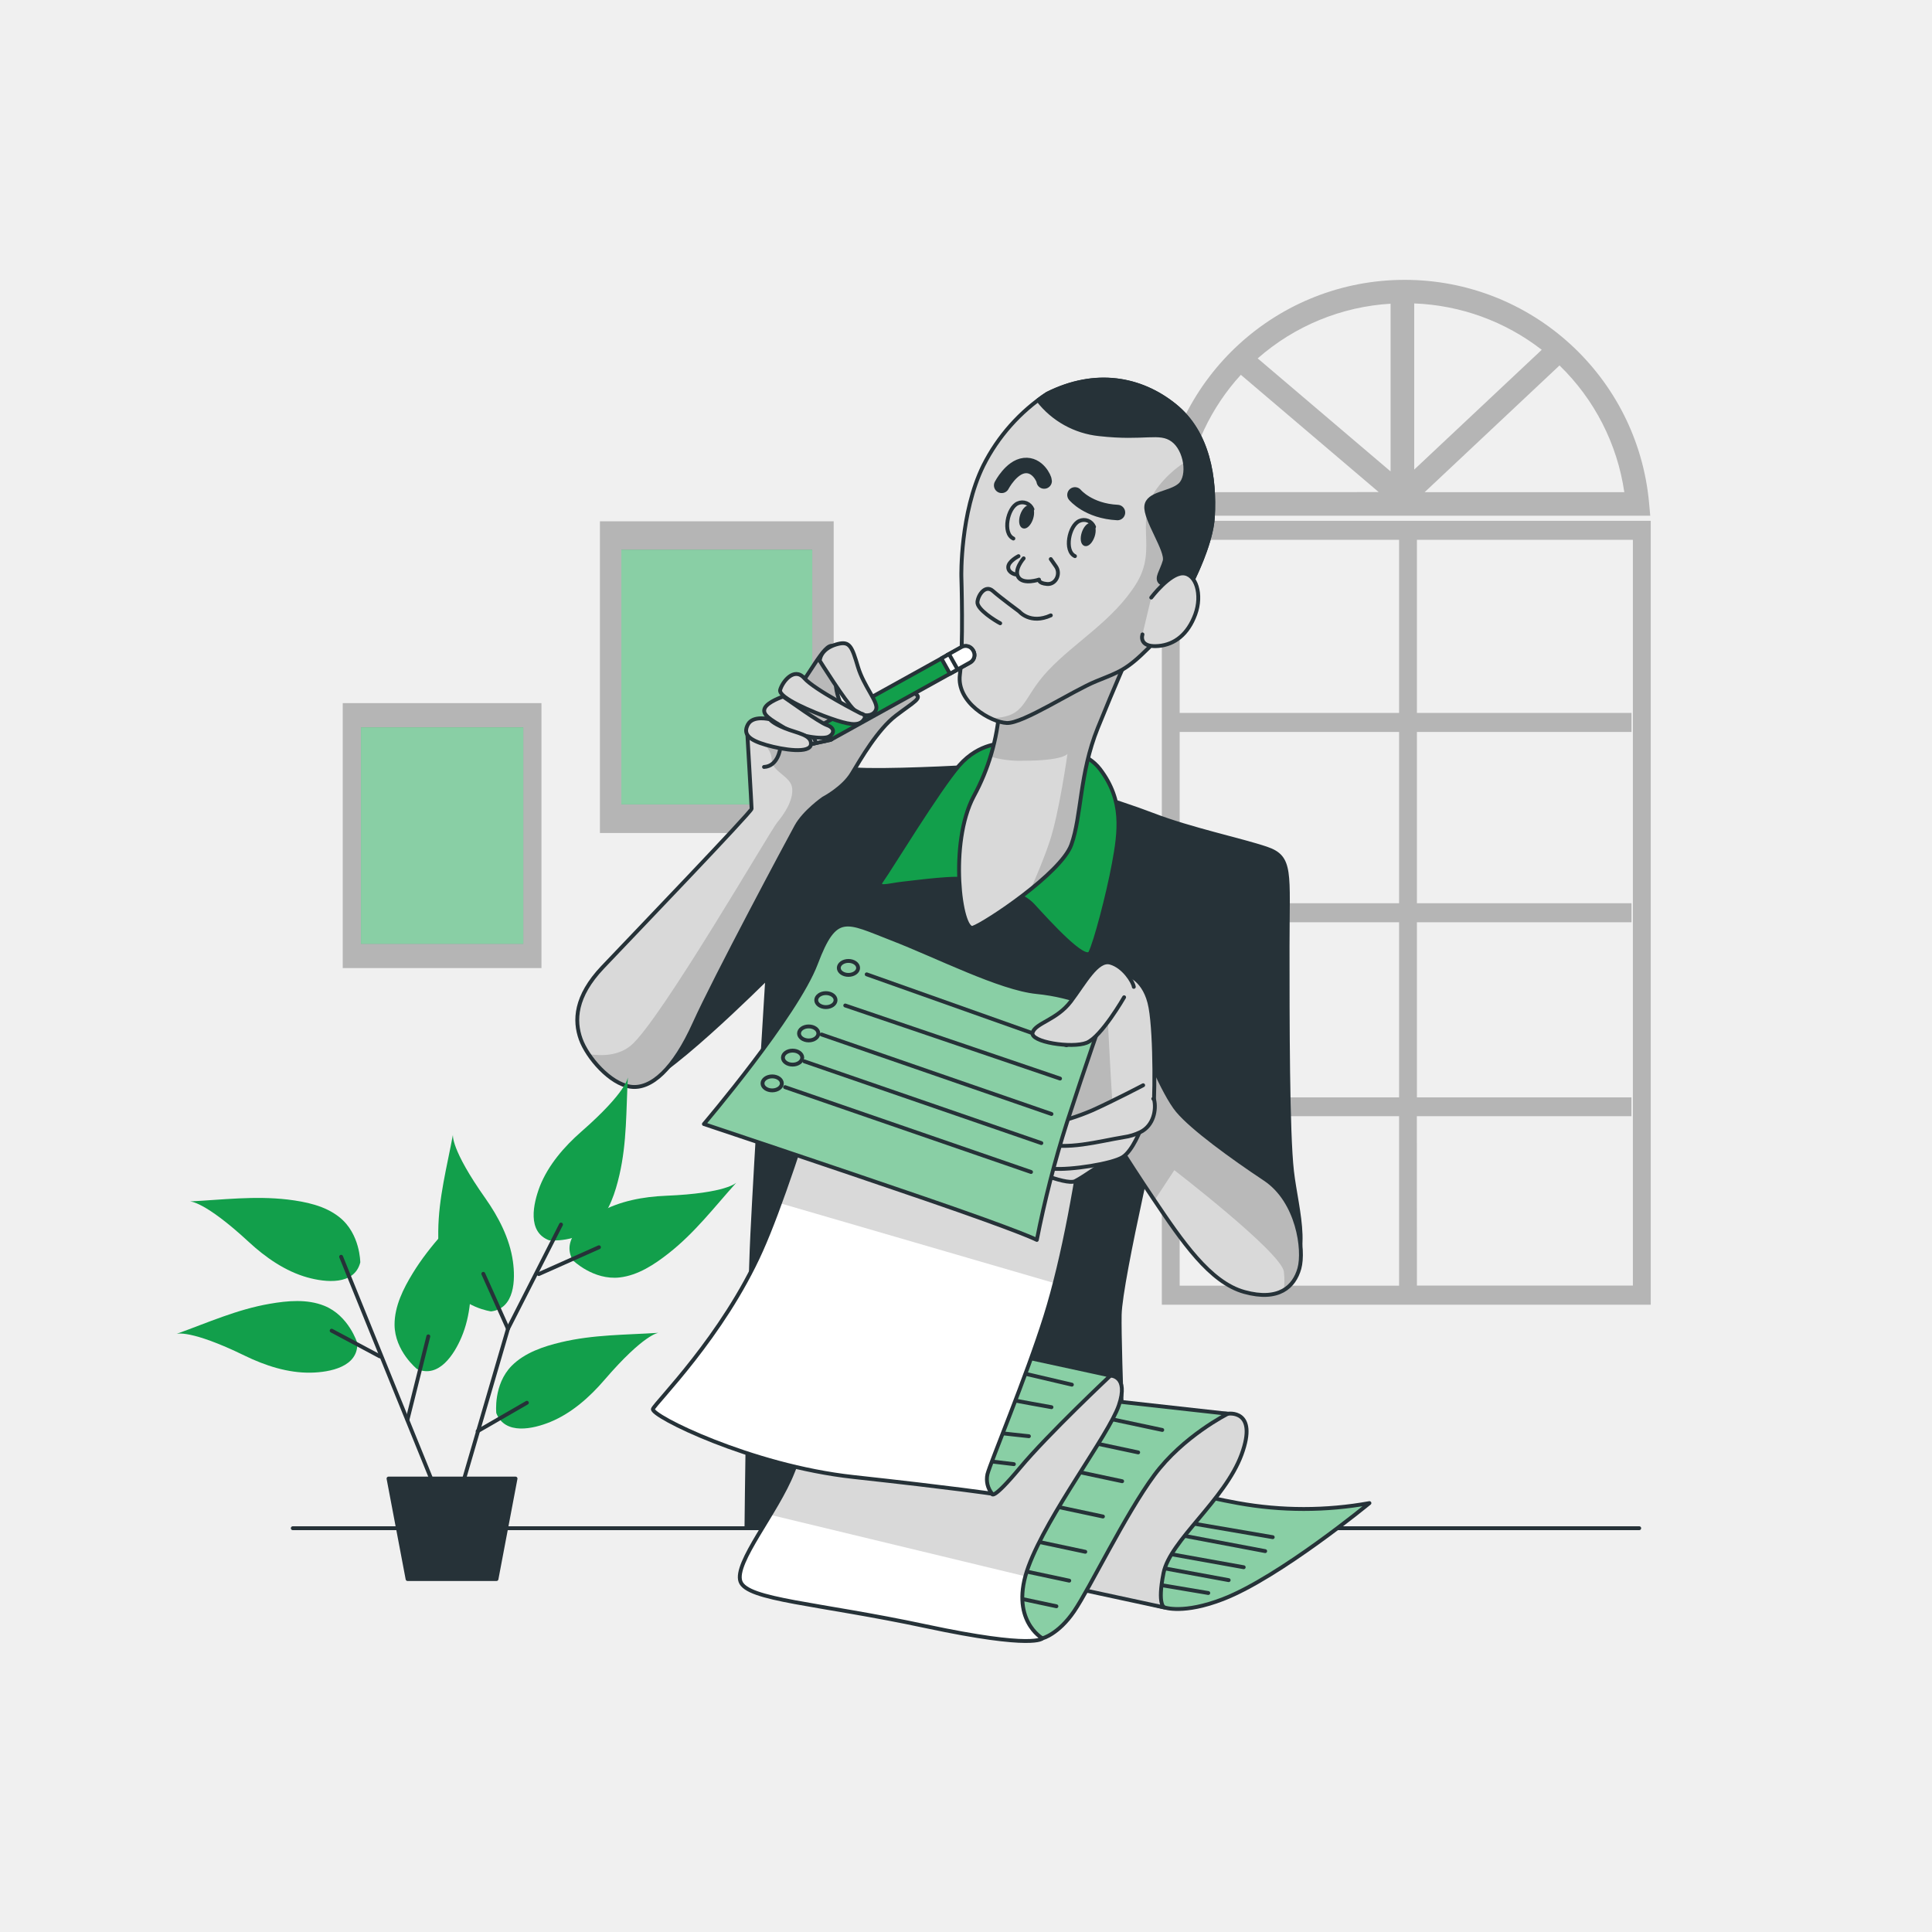
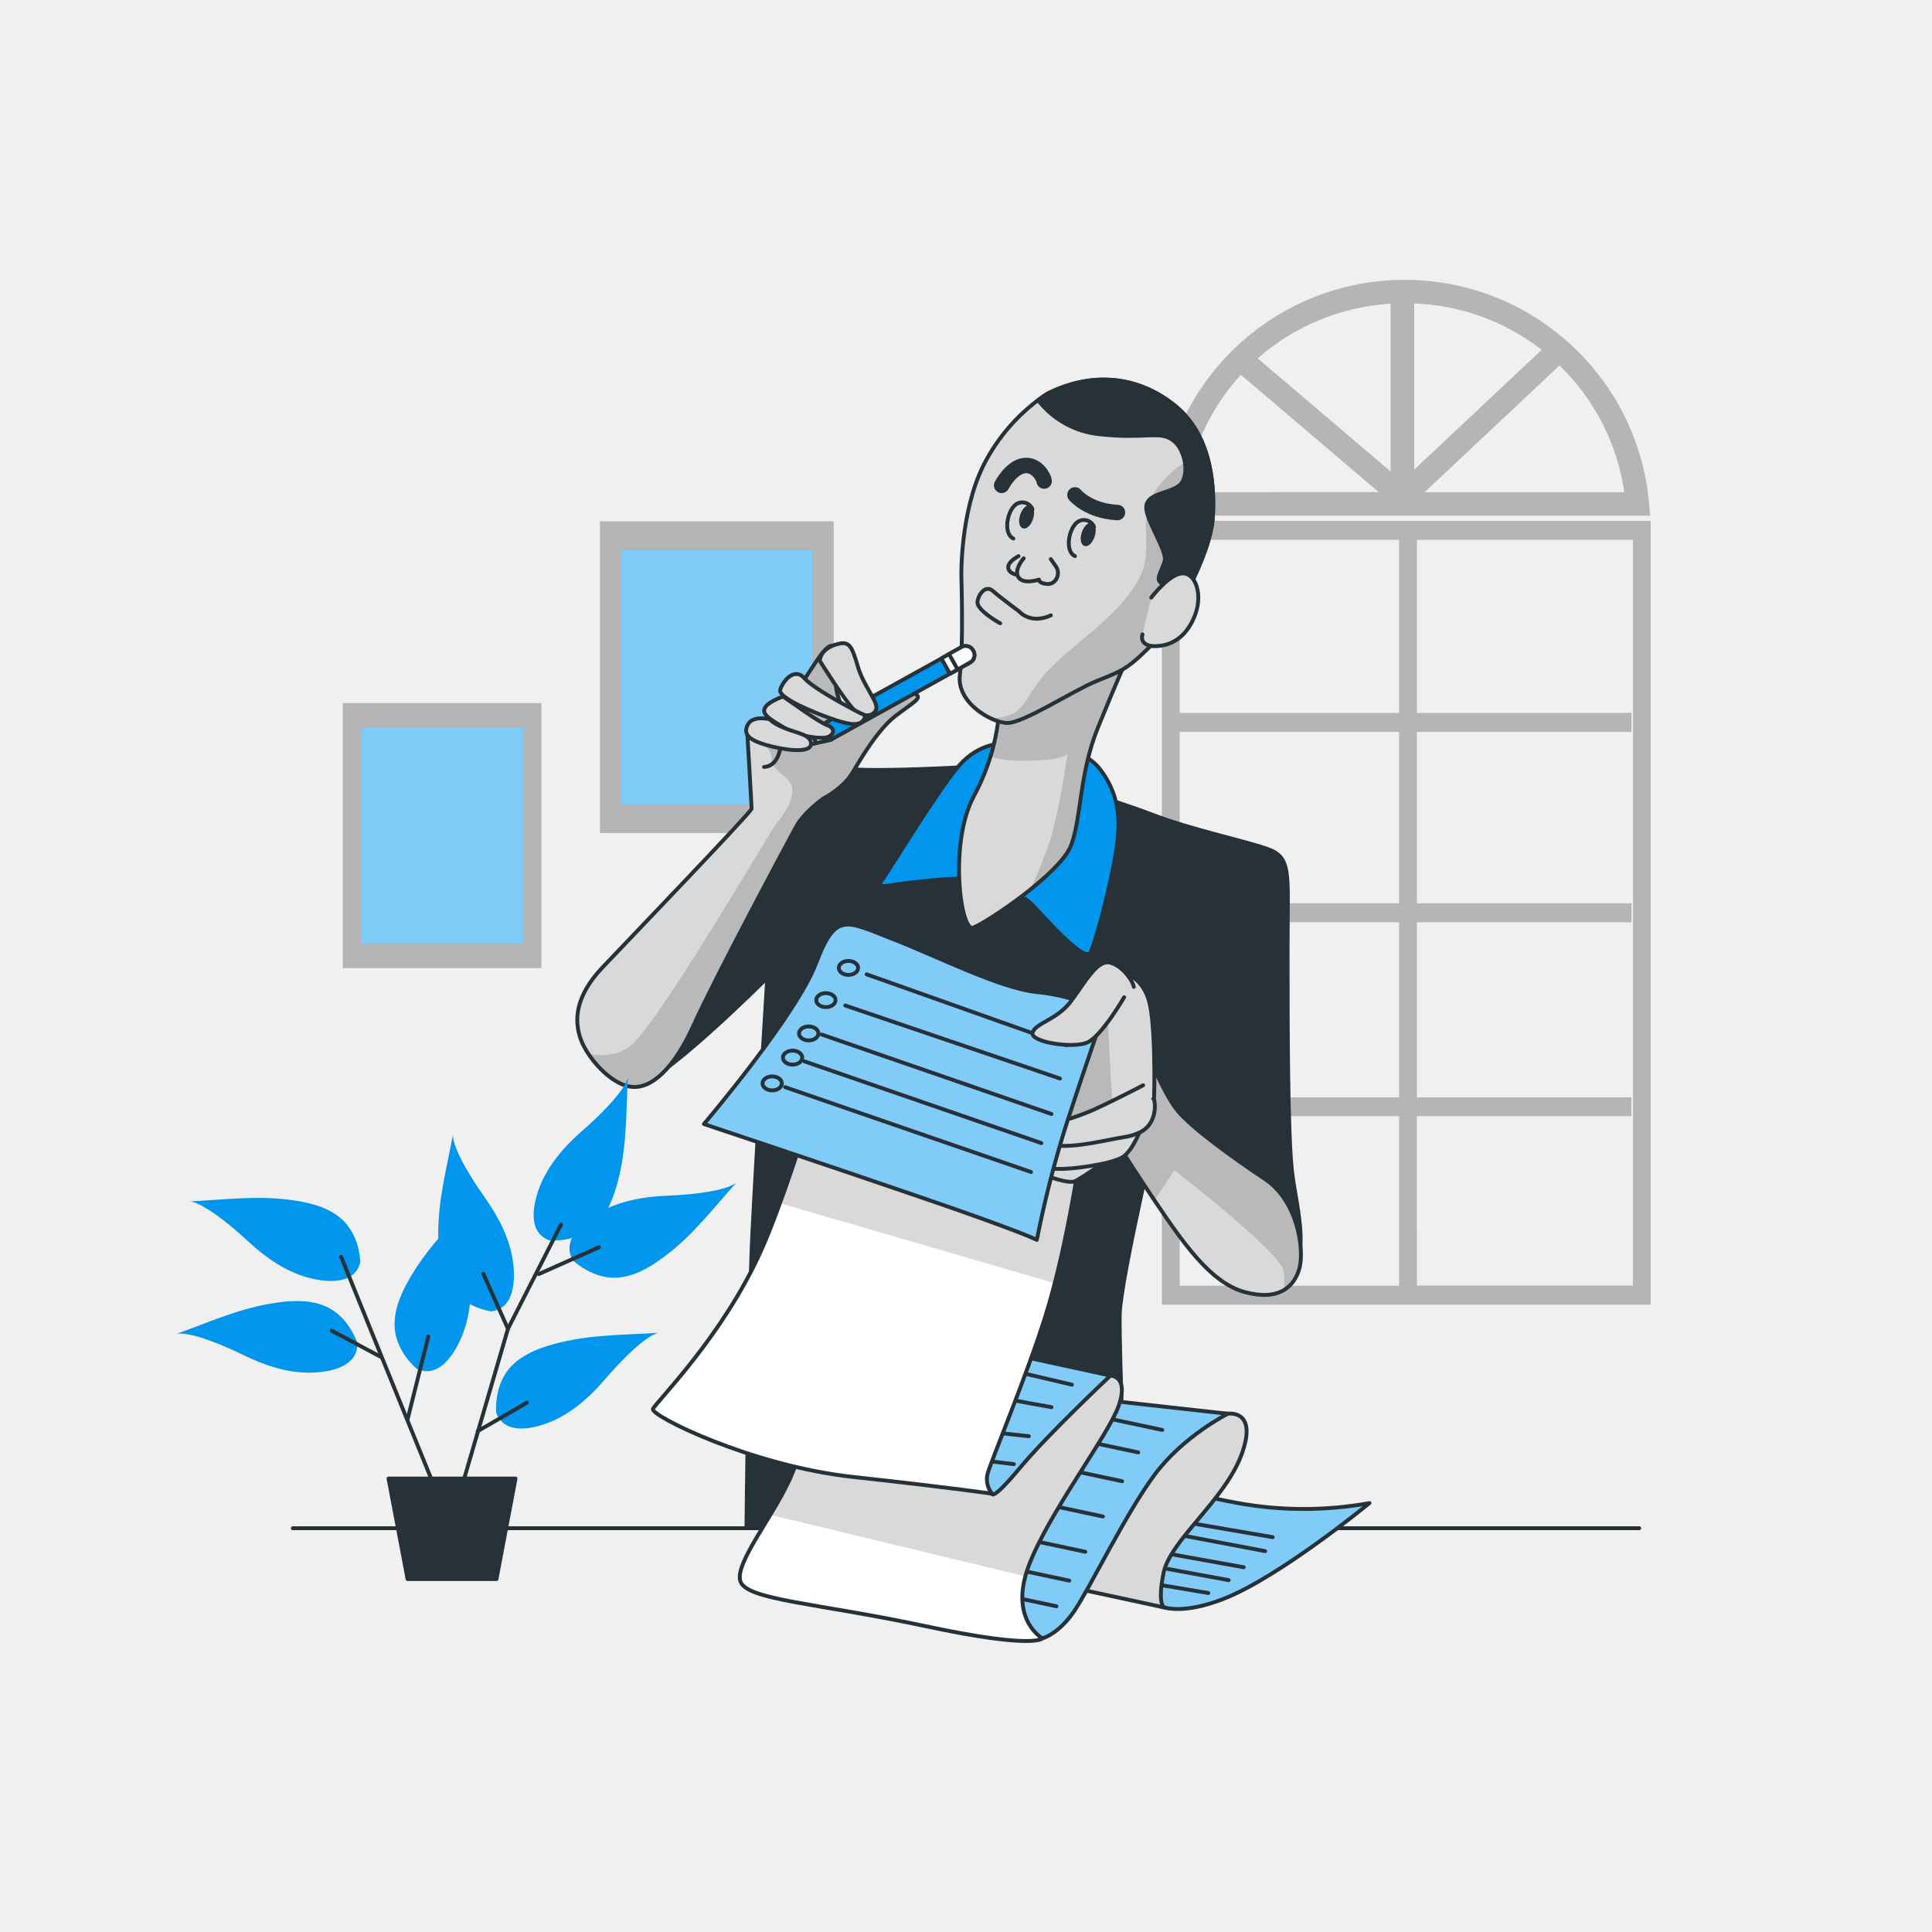
<svg xmlns="http://www.w3.org/2000/svg" viewBox="0 0 500 500">
  <defs>
    <clipPath id="freepik--clip-path--inject-41">
      <path d="M258.66,183.31A55.71,55.71,0,0,1,252,206.09c-6.45,12.14-3.41,35.11-.19,34S274.6,226,277.26,218.61s2.08-18.41,6.83-30.17S291.87,170,291.87,170,263.59,182.93,258.66,183.31Z" style="fill:#d9d9d9;stroke:#263238;stroke-linecap:round;stroke-linejoin:round" />
    </clipPath>
    <clipPath id="freepik--clip-path-2--inject-41">
      <path d="M271,101.89a48.37,48.37,0,0,0-16.51,18.6c-6.07,12.34-5.69,28.66-5.69,28.66s.57,18.22-.38,25.43,8,12.34,12.14,12.53,17.08-8.35,23.16-10.82,7.78-2.85,13.66-8.73,15.95-23.73,16.52-33.78S312.75,112,304,104.93,283.52,95.63,271,101.89Z" style="fill:#d9d9d9;stroke:#263238;stroke-linecap:round;stroke-linejoin:round" />
    </clipPath>
    <clipPath id="freepik--clip-path-3--inject-41">
      <path d="M295.67,269.48s5.31,13.47,9.11,18,14,11.95,22.58,17.65,10.25,18.41,8.92,23.15-5.31,8.54-14.23,6.08-16.14-13.1-23.54-24.11-12.33-19.17-12.9-19.74S295.67,269.48,295.67,269.48Z" style="fill:#d9d9d9;stroke:#263238;stroke-linecap:round;stroke-linejoin:round" />
    </clipPath>
    <clipPath id="freepik--clip-path-4--inject-41">
      <path d="M301.36,416s4.95,1.81,15.19-2.17c14.59-5.66,37.86-24.83,37.86-24.83a95.55,95.55,0,0,1-34,0c-18.81-3.38-28.93-8.44-28.93-8.44L271.7,408.79Z" style="fill:#fff;stroke:#263238;stroke-linecap:round;stroke-linejoin:round" />
    </clipPath>
    <clipPath id="freepik--clip-path-5--inject-41">
      <path d="M317.76,365.87s7.9-1.27,3.56,10.55-18.51,22.24-20.2,30.68.24,8.92.24,8.92l-24.59-5.3s1.93-18.33,15.43-32.31S317.76,365.87,317.76,365.87Z" style="fill:#fff;stroke:#263238;stroke-linecap:round;stroke-linejoin:round" />
    </clipPath>
    <clipPath id="freepik--clip-path-6--inject-41">
      <path d="M269.77,424s4.1-1,8.2-7,13.26-25.08,20.74-35.21,19.05-15.91,19.05-15.91l-58.6-6.51s-23.87,26.76-32.07,36.17-9.16,18.08-3.37,20.25,24.11,4.34,28.93,5.07S265.67,424.7,269.77,424Z" style="fill:#fff;stroke:#263238;stroke-linecap:round;stroke-linejoin:round" />
    </clipPath>
    <clipPath id="freepik--clip-path-7--inject-41">
      <path d="M287.38,356s4.82,0,2.17,7.72-18.33,28-23.39,41.71S269.77,424,269.77,424s-1.93,2.89-30.14-3.13-46.29-6.76-48-11.58,9.4-17.84,13.5-28.21,14.47-34.72,14.47-34.72,41,8,49.67,8.68S287.38,356,287.38,356Z" style="fill:#fff;stroke:#263238;stroke-linecap:round;stroke-linejoin:round" />
    </clipPath>
    <clipPath id="freepik--clip-path-8--inject-41">
      <path d="M256.75,386.6s0,1.93,7.24-6.75S287.38,356,287.38,356l-74.51-16.15S191.65,361.77,189,365.14s-4.59,4.34,2.41,7.48,42,7,49.43,8.92S256.75,386.6,256.75,386.6Z" style="fill:#fff;stroke:#263238;stroke-linecap:round;stroke-linejoin:round" />
    </clipPath>
    <clipPath id="freepik--clip-path-9--inject-41">
      <path d="M285.42,263s-1.66,5.43-4.07,23.52-6,38.82-10.85,54.25-14.23,37.86-14.95,40.75a5.94,5.94,0,0,0,1.2,5.06s-9.4-1.44-35.93-4.34-52.56-15.91-51.84-17.6,18.09-18.81,28-41,25.32-77.89,25.32-77.89,31.35,14.71,40.75,15.68S285.42,263,285.42,263Z" style="fill:#fff;stroke:#263238;stroke-linecap:round;stroke-linejoin:round" />
    </clipPath>
    <clipPath id="freepik--clip-path-10--inject-41">
      <path d="M285.42,263s-4.37,12.34-9.3,27.52a277.24,277.24,0,0,0-7.79,30.37s-3.41-1.9-28.84-10.63-57.32-19.36-57.32-19.36,23.91-28.09,29-41.56,7.78-11,19.55-6.45,28.09,12.9,37.57,13.85S285.42,261.13,285.42,263Z" style="fill:#fff;stroke:#263238;stroke-linecap:round;stroke-linejoin:round" />
    </clipPath>
    <clipPath id="freepik--clip-path-11--inject-41">
      <path d="M193.37,189.2s1.14,19.35,1.14,20.11-31.32,33.41-38.53,41-7.4,13.85-5.7,18.6,7.6,11.58,12.91,12.33,11.2-4.55,16.51-16.32,24.3-47.26,26.38-51.05,7-7.21,7-7.21,5.12-2.66,7.4-6.46,6.64-11.38,11.38-15,7-4.56,4.94-5.69-8.73,1.32-10.63,2.65-6.07,4.75-6.07,4.75-3.61-5.32-3.8-9.87.95-11.06-1.7-9.73-7.07,11.13-12.72,16.37C196.59,188.63,193.37,186.35,193.37,189.2Z" style="fill:#d9d9d9;stroke:#263238;stroke-linecap:round;stroke-linejoin:round" />
    </clipPath>
  </defs>
  <g id="freepik--Pictures--inject-41">
    <rect x="155.26" y="134.91" width="60.5" height="80.67" style="fill:#b5b5b5" />
-     <rect x="160.8" y="142.3" width="49.41" height="65.88" style="fill:#129F4B" />
+     <rect x="160.8" y="142.3" width="49.41" height="65.88" style="fill:#0096EE" />
    <rect x="160.8" y="142.3" width="49.41" height="65.88" style="fill:#fff;opacity:0.5" />
    <rect x="88.7" y="181.97" width="51.43" height="68.57" style="fill:#b5b5b5" />
-     <rect x="93.42" y="188.25" width="42" height="56" style="fill:#129F4B" />
+     <rect x="93.42" y="188.25" width="42" height="56" style="fill:#0096EE" />
    <rect x="93.42" y="188.25" width="42" height="56" style="fill:#fff;opacity:0.5" />
  </g>
  <g id="freepik--Window--inject-41">
    <path d="M300.68,337.65H427.21V134.79H300.68Zm66-48.78h55.53V284H366.7V238.68h55.53v-4.92H366.7V189.43h55.53v-4.92H366.7v-44.8h55.89v193H366.7ZM305.3,139.71h56.78v44.8H305.3Zm0,49.72h56.78v44.33H305.3Zm0,49.25h56.78V284H305.3Zm0,50.19h56.78v43.86H305.3Z" style="fill:#b5b5b5" />
    <path d="M426.78,130.14a63.51,63.51,0,0,0-126.49,0l-.3,3.32H427.08Zm-120-2.76A57,57,0,0,1,321.13,97l35.68,30.35ZM359.88,122,325.49,92.75A57.25,57.25,0,0,1,359.88,78.6ZM366,78.53a57.28,57.28,0,0,1,33,12l-33,31Zm2.69,48.85,34.91-32.8a57.1,57.1,0,0,1,16.77,32.8Z" style="fill:#b5b5b5" />
  </g>
  <g id="freepik--Character--inject-41">
    <path d="M253.91,198.31s-19.17,1.13-29.42.94-17.65-2.65-20.3,1.9-3,2.66-7.41,10.82-45.11,45.48-45.95,51.36c-1.33,9.28,8.28,15.91,13.59,17.24s34.15-27.52,34.15-27.52-2.93,47-3.87,66.34-1.52,76.11-1.52,76.11h98.31s-1.9-45.93-1.71-55.23,11-55,11-55-.76,18,1.71,25.24,18.86,23.91,28.35,20.49,4.67-17.83,3.53-27.89-1.14-39.1-1.14-58.27,1.14-23-5.5-25.24-19.55-4.93-29.42-8.73-25.24-8.16-27.9-9.11S253.91,198.31,253.91,198.31Z" style="fill:#263238;stroke:#263238;stroke-linecap:round;stroke-linejoin:round" />
    <line x1="75.77" y1="395.5" x2="424.23" y2="395.5" style="fill:none;stroke:#263238;stroke-linecap:round;stroke-linejoin:round" />
-     <path d="M259.79,192.42s-6.26-.38-11.57,5.7-18,26.95-19.93,29.6,1.71,1.33,5.31.95,14.43-1.9,16.89-.95,12.72,2.09,16.9,6.65,13.47,14.8,14.8,12.14,4.55-14.8,6.07-23,2.66-16.32-3.6-24.49S259.79,192.42,259.79,192.42Z" style="fill:#129F4B;stroke:#263238;stroke-linecap:round;stroke-linejoin:round" />
+     <path d="M259.79,192.42s-6.26-.38-11.57,5.7-18,26.95-19.93,29.6,1.71,1.33,5.31.95,14.43-1.9,16.89-.95,12.72,2.09,16.9,6.65,13.47,14.8,14.8,12.14,4.55-14.8,6.07-23,2.66-16.32-3.6-24.49S259.79,192.42,259.79,192.42Z" style="fill:#0096EE;stroke:#263238;stroke-linecap:round;stroke-linejoin:round" />
    <path d="M258.66,183.31A55.71,55.71,0,0,1,252,206.09c-6.45,12.14-3.41,35.11-.19,34S274.6,226,277.26,218.61s2.08-18.41,6.83-30.17S291.87,170,291.87,170,263.59,182.93,258.66,183.31Z" style="fill:#d9d9d9" />
    <g style="clip-path:url(#freepik--clip-path--inject-41)">
      <path d="M258.66,183.31a49.63,49.63,0,0,1-2.37,12.49,27,27,0,0,0,8.63,1.07c10.28,0,11.34-1.77,11.34-1.77s-2.13,15.24-4.61,22.68c-1.43,4.31-3.46,9.09-4.92,12.36,4.9-3.93,9.35-8.26,10.53-11.53,2.65-7.4,2.08-18.41,6.83-30.17S291.87,170,291.87,170,263.59,182.93,258.66,183.31Z" style="opacity:0.15" />
    </g>
    <path d="M258.66,183.31A55.71,55.71,0,0,1,252,206.09c-6.45,12.14-3.41,35.11-.19,34S274.6,226,277.26,218.61s2.08-18.41,6.83-30.17S291.87,170,291.87,170,263.59,182.93,258.66,183.31Z" style="fill:none;stroke:#263238;stroke-linecap:round;stroke-linejoin:round" />
    <path d="M271,101.89a48.37,48.37,0,0,0-16.51,18.6c-6.07,12.34-5.69,28.66-5.69,28.66s.57,18.22-.38,25.43,8,12.34,12.14,12.53,17.08-8.35,23.16-10.82,7.78-2.85,13.66-8.73,15.95-23.73,16.52-33.78S312.75,112,304,104.93,283.52,95.63,271,101.89Z" style="fill:#d9d9d9" />
    <g style="clip-path:url(#freepik--clip-path-2--inject-41)">
      <path d="M256.3,185.87a12,12,0,0,0,4.25,1.24c4.18.19,17.08-8.35,23.16-10.82s7.78-2.85,13.66-8.73,15.95-23.73,16.52-33.78A46.37,46.37,0,0,0,312,116.94a27.75,27.75,0,0,0-12,8.69c-7.09,8.86,0,16-6,25.52S278.39,166,271.3,173.48,265.91,185.68,256.3,185.87Z" style="opacity:0.15" />
    </g>
    <path d="M271,101.89a48.37,48.37,0,0,0-16.51,18.6c-6.07,12.34-5.69,28.66-5.69,28.66s.57,18.22-.38,25.43,8,12.34,12.14,12.53,17.08-8.35,23.16-10.82,7.78-2.85,13.66-8.73,15.95-23.73,16.52-33.78S312.75,112,304,104.93,283.52,95.63,271,101.89Z" style="fill:none;stroke:#263238;stroke-linecap:round;stroke-linejoin:round" />
    <path d="M263.59,143.93s-2.66,1.33-2.66,2.85,1.9,1.89,1.9,1.89" style="fill:none;stroke:#263238;stroke-linecap:round;stroke-linejoin:round" />
    <path d="M264.92,144.5s-2.66,3-1.33,4.93,5.31.57,5.31.57-.19.95,2.09,1.14,3.61-2.66,2.28-4.55l-1.33-1.9" style="fill:none;stroke:#263238;stroke-linecap:round;stroke-linejoin:round" />
    <path d="M266.87,134.17c-.46,1.37-1.36,2.31-2,2.09s-.82-1.51-.37-2.88,1.35-2.31,2-2.09S267.32,132.8,266.87,134.17Z" style="fill:#263238;stroke:#263238;stroke-linecap:round;stroke-linejoin:round" />
    <path d="M267.2,131.78a2.84,2.84,0,0,0-3.8-1.52c-2.66,1.14-4,7.79-1.14,9.11" style="fill:none;stroke:#263238;stroke-linecap:round;stroke-linejoin:round" />
    <path d="M282.81,138.72c-.46,1.38-1.36,2.31-2,2.1s-.82-1.51-.37-2.88,1.36-2.31,2-2.09S283.26,137.35,282.81,138.72Z" style="fill:#263238;stroke:#263238;stroke-linecap:round;stroke-linejoin:round" />
    <path d="M283.14,136.34a2.83,2.83,0,0,0-3.8-1.52c-2.65,1.14-4,7.78-1.14,9.11" style="fill:none;stroke:#263238;stroke-linecap:round;stroke-linejoin:round" />
    <path d="M258.85,161.3c-1.14-.57-6.08-3.61-5.89-5.51s2.09-4.55,4-2.85,6.83,5.32,6.83,5.32,2.85,3.42,8.16,1" style="fill:none;stroke:#263238;stroke-linecap:round;stroke-linejoin:round" />
    <path d="M259.23,125.61s2.46-4.74,5.88-5.12,5.12,3.42,5.12,4" style="fill:none;stroke:#263238;stroke-linecap:round;stroke-linejoin:round;stroke-width:4px" />
    <path d="M278.2,128.08s3.42,4.18,11,4.56" style="fill:none;stroke:#263238;stroke-linecap:round;stroke-linejoin:round;stroke-width:4px" />
    <path d="M313.89,133.78c.56-10.06-1.14-21.83-9.87-28.85s-20.5-9.3-33-3c0,0-.92.55-2.36,1.64a23,23,0,0,0,15.84,8.8c11.76,1.33,15.56-1,19,1.52s4.36,9.3,1.89,11.57-8.35,2.09-8.73,5.51,5.51,11.58,4.75,14.23-2.28,4.37-1.14,5.51,4.37-.38,5.12-.76.36,4.22-1.86,9.57C308.47,151.59,313.49,140.79,313.89,133.78Z" style="fill:#263238;stroke:#263238;stroke-linecap:round;stroke-linejoin:round" />
    <path d="M297.94,154.65s4.75-6.26,8.16-6.26,5.13,5.5,3.23,10.63-5.31,7.78-9.49,8.16-4.55-1.71-4.17-3" style="fill:#d9d9d9;stroke:#263238;stroke-linecap:round;stroke-linejoin:round" />
    <path d="M295.67,269.48s5.31,13.47,9.11,18,14,11.95,22.58,17.65,10.25,18.41,8.92,23.15-5.31,8.54-14.23,6.08-16.14-13.1-23.54-24.11-12.33-19.17-12.9-19.74S295.67,269.48,295.67,269.48Z" style="fill:#d9d9d9" />
    <g style="clip-path:url(#freepik--clip-path-3--inject-41)">
      <path d="M336.28,328.31c1.33-4.74-.38-17.46-8.92-23.15s-18.79-13.1-22.58-17.65-9.11-18-9.11-18S285,290,285.61,290.54s5.5,8.73,12.9,19.74l.26.39,5.14-7.83s27.64,21.27,28.35,26.23a20.53,20.53,0,0,1,0,4.83A9.1,9.1,0,0,0,336.28,328.31Z" style="opacity:0.15" />
    </g>
    <path d="M295.67,269.48s5.31,13.47,9.11,18,14,11.95,22.58,17.65,10.25,18.41,8.92,23.15-5.31,8.54-14.23,6.08-16.14-13.1-23.54-24.11-12.33-19.17-12.9-19.74S295.67,269.48,295.67,269.48Z" style="fill:none;stroke:#263238;stroke-linecap:round;stroke-linejoin:round" />
    <path d="M301.36,416s4.95,1.81,15.19-2.17c14.59-5.66,37.86-24.83,37.86-24.83a95.55,95.55,0,0,1-34,0c-18.81-3.38-28.93-8.44-28.93-8.44L271.7,408.79Z" style="fill:#fff" />
    <g style="clip-path:url(#freepik--clip-path-4--inject-41)">
-       <path d="M301.36,416s4.95,1.81,15.19-2.17c14.59-5.66,37.86-24.83,37.86-24.83a95.55,95.55,0,0,1-34,0c-18.81-3.38-28.93-8.44-28.93-8.44L271.7,408.79Z" style="fill:#129F4B" />
+       <path d="M301.36,416s4.95,1.81,15.19-2.17c14.59-5.66,37.86-24.83,37.86-24.83a95.55,95.55,0,0,1-34,0c-18.81-3.38-28.93-8.44-28.93-8.44L271.7,408.79Z" style="fill:#0096EE" />
      <path d="M301.36,416s4.95,1.81,15.19-2.17c14.59-5.66,37.86-24.83,37.86-24.83a95.55,95.55,0,0,1-34,0c-18.81-3.38-28.93-8.44-28.93-8.44L271.7,408.79Z" style="fill:#fff;opacity:0.5" />
    </g>
    <path d="M301.36,416s4.95,1.81,15.19-2.17c14.59-5.66,37.86-24.83,37.86-24.83a95.55,95.55,0,0,1-34,0c-18.81-3.38-28.93-8.44-28.93-8.44L271.7,408.79Z" style="fill:none;stroke:#263238;stroke-linecap:round;stroke-linejoin:round" />
    <line x1="274.62" y1="405.88" x2="312.7" y2="412.27" style="fill:#fff;stroke:#263238;stroke-linecap:round;stroke-linejoin:round" />
    <line x1="317.98" y1="408.94" x2="280.18" y2="401.99" style="fill:#fff;stroke:#263238;stroke-linecap:round;stroke-linejoin:round" />
    <line x1="321.87" y1="405.6" x2="289.35" y2="399.76" style="fill:#fff;stroke:#263238;stroke-linecap:round;stroke-linejoin:round" />
    <line x1="327.43" y1="401.43" x2="296.58" y2="395.6" style="fill:#fff;stroke:#263238;stroke-linecap:round;stroke-linejoin:round" />
    <line x1="329.38" y1="397.82" x2="300.19" y2="392.82" style="fill:#fff;stroke:#263238;stroke-linecap:round;stroke-linejoin:round" />
    <path d="M317.76,365.87s7.9-1.27,3.56,10.55-18.51,22.24-20.2,30.68.24,8.92.24,8.92l-24.59-5.3s1.93-18.33,15.43-32.31S317.76,365.87,317.76,365.87Z" style="fill:#fff" />
    <g style="clip-path:url(#freepik--clip-path-5--inject-41)">
      <path d="M317.76,365.87s7.9-1.27,3.56,10.55-18.51,22.24-20.2,30.68.24,8.92.24,8.92l-24.59-5.3s1.93-18.33,15.43-32.31S317.76,365.87,317.76,365.87Z" style="opacity:0.15" />
    </g>
    <path d="M317.76,365.87s7.9-1.27,3.56,10.55-18.51,22.24-20.2,30.68.24,8.92.24,8.92l-24.59-5.3s1.93-18.33,15.43-32.31S317.76,365.87,317.76,365.87Z" style="fill:none;stroke:#263238;stroke-linecap:round;stroke-linejoin:round" />
    <path d="M269.77,424s4.1-1,8.2-7,13.26-25.08,20.74-35.21,19.05-15.91,19.05-15.91l-58.6-6.51s-23.87,26.76-32.07,36.17-9.16,18.08-3.37,20.25,24.11,4.34,28.93,5.07S265.67,424.7,269.77,424Z" style="fill:#fff" />
    <g style="clip-path:url(#freepik--clip-path-6--inject-41)">
-       <path d="M269.77,424s4.1-1,8.2-7,13.26-25.08,20.74-35.21,19.05-15.91,19.05-15.91l-58.6-6.51s-23.87,26.76-32.07,36.17-9.16,18.08-3.37,20.25,24.11,4.34,28.93,5.07S265.67,424.7,269.77,424Z" style="fill:#129F4B" />
+       <path d="M269.77,424s4.1-1,8.2-7,13.26-25.08,20.74-35.21,19.05-15.91,19.05-15.91l-58.6-6.51s-23.87,26.76-32.07,36.17-9.16,18.08-3.37,20.25,24.11,4.34,28.93,5.07S265.67,424.7,269.77,424Z" style="fill:#0096EE" />
      <path d="M269.77,424s4.1-1,8.2-7,13.26-25.08,20.74-35.21,19.05-15.91,19.05-15.91l-58.6-6.51s-23.87,26.76-32.07,36.17-9.16,18.08-3.37,20.25,24.11,4.34,28.93,5.07S265.67,424.7,269.77,424Z" style="fill:#fff;opacity:0.5" />
    </g>
    <path d="M269.77,424s4.1-1,8.2-7,13.26-25.08,20.74-35.21,19.05-15.91,19.05-15.91l-58.6-6.51s-23.87,26.76-32.07,36.17-9.16,18.08-3.37,20.25,24.11,4.34,28.93,5.07S265.67,424.7,269.77,424Z" style="fill:none;stroke:#263238;stroke-linecap:round;stroke-linejoin:round" />
    <line x1="273.4" y1="415.7" x2="220.72" y2="404.5" style="fill:none;stroke:#263238;stroke-linecap:round;stroke-linejoin:round" />
    <line x1="276.72" y1="409.07" x2="224.03" y2="397.86" style="fill:none;stroke:#263238;stroke-linecap:round;stroke-linejoin:round" />
    <line x1="280.87" y1="401.6" x2="228.18" y2="390.4" style="fill:none;stroke:#263238;stroke-linecap:round;stroke-linejoin:round" />
    <line x1="285.44" y1="392.47" x2="232.75" y2="381.27" style="fill:none;stroke:#263238;stroke-linecap:round;stroke-linejoin:round" />
    <line x1="290.41" y1="383.34" x2="237.73" y2="372.14" style="fill:none;stroke:#263238;stroke-linecap:round;stroke-linejoin:round" />
    <line x1="294.56" y1="375.88" x2="241.87" y2="364.68" style="fill:none;stroke:#263238;stroke-linecap:round;stroke-linejoin:round" />
    <line x1="300.79" y1="370.07" x2="248.1" y2="358.87" style="fill:none;stroke:#263238;stroke-linecap:round;stroke-linejoin:round" />
    <path d="M287.38,356s4.82,0,2.17,7.72-18.33,28-23.39,41.71S269.77,424,269.77,424s-1.93,2.89-30.14-3.13-46.29-6.76-48-11.58,9.4-17.84,13.5-28.21,14.47-34.72,14.47-34.72,41,8,49.67,8.68S287.38,356,287.38,356Z" style="fill:#fff" />
    <g style="clip-path:url(#freepik--clip-path-7--inject-41)">
      <path d="M287.38,356s-9.41-.24-18.09-1-49.67-8.68-49.67-8.68-10.37,24.35-14.47,34.72a78.69,78.69,0,0,1-5.79,11l66,15.91c.22-.82.49-1.67.82-2.56,5.06-13.74,20.73-34,23.39-41.71S287.38,356,287.38,356Z" style="opacity:0.15" />
    </g>
    <path d="M287.38,356s4.82,0,2.17,7.72-18.33,28-23.39,41.71S269.77,424,269.77,424s-1.93,2.89-30.14-3.13-46.29-6.76-48-11.58,9.4-17.84,13.5-28.21,14.47-34.72,14.47-34.72,41,8,49.67,8.68S287.38,356,287.38,356Z" style="fill:none;stroke:#263238;stroke-linecap:round;stroke-linejoin:round" />
    <path d="M256.75,386.6s0,1.93,7.24-6.75S287.38,356,287.38,356l-74.51-16.15S191.65,361.77,189,365.14s-4.59,4.34,2.41,7.48,42,7,49.43,8.92S256.75,386.6,256.75,386.6Z" style="fill:#fff" />
    <g style="clip-path:url(#freepik--clip-path-8--inject-41)">
-       <path d="M256.75,386.6s0,1.93,7.24-6.75S287.38,356,287.38,356l-74.51-16.15S191.65,361.77,189,365.14s-4.59,4.34,2.41,7.48,42,7,49.43,8.92S256.75,386.6,256.75,386.6Z" style="fill:#129F4B" />
+       <path d="M256.75,386.6s0,1.93,7.24-6.75S287.38,356,287.38,356l-74.51-16.15S191.65,361.77,189,365.14s-4.59,4.34,2.41,7.48,42,7,49.43,8.92S256.75,386.6,256.75,386.6Z" style="fill:#0096EE" />
      <path d="M256.75,386.6s0,1.93,7.24-6.75S287.38,356,287.38,356l-74.51-16.15S191.65,361.77,189,365.14s-4.59,4.34,2.41,7.48,42,7,49.43,8.92S256.75,386.6,256.75,386.6Z" style="fill:#fff;opacity:0.5" />
    </g>
    <path d="M256.75,386.6s0,1.93,7.24-6.75S287.38,356,287.38,356l-74.51-16.15S191.65,361.77,189,365.14s-4.59,4.34,2.41,7.48,42,7,49.43,8.92S256.75,386.6,256.75,386.6Z" style="fill:none;stroke:#263238;stroke-linecap:round;stroke-linejoin:round" />
    <path d="M262.39,378.92s-45-5.28-57.54-7.79" style="fill:none;stroke:#263238;stroke-linecap:round;stroke-linejoin:round" />
    <path d="M266.28,371.69s-26.69-2.78-37.81-5" style="fill:none;stroke:#263238;stroke-linecap:round;stroke-linejoin:round" />
    <path d="M272.12,364.18s-32.8-5.83-41.14-8.06" style="fill:none;stroke:#263238;stroke-linecap:round;stroke-linejoin:round" />
    <line x1="277.4" y1="358.35" x2="238.2" y2="349.17" style="fill:none;stroke:#263238;stroke-linecap:round;stroke-linejoin:round" />
    <path d="M285.42,263s-1.66,5.43-4.07,23.52-6,38.82-10.85,54.25-14.23,37.86-14.95,40.75a5.94,5.94,0,0,0,1.2,5.06s-9.4-1.44-35.93-4.34-52.56-15.91-51.84-17.6,18.09-18.81,28-41,25.32-77.89,25.32-77.89,31.35,14.71,40.75,15.68S285.42,263,285.42,263Z" style="fill:#fff" />
    <g style="clip-path:url(#freepik--clip-path-9--inject-41)">
      <path d="M281.35,286.54c2.41-18.09,4.07-23.52,4.07-23.52s-13-.6-22.4-1.56-40.75-15.68-40.75-15.68-11.05,39.89-20.44,65.6L273,332.1A405.61,405.61,0,0,0,281.35,286.54Z" style="opacity:0.15" />
    </g>
    <path d="M285.42,263s-1.66,5.43-4.07,23.52-6,38.82-10.85,54.25-14.23,37.86-14.95,40.75a5.94,5.94,0,0,0,1.2,5.06s-9.4-1.44-35.93-4.34-52.56-15.91-51.84-17.6,18.09-18.81,28-41,25.32-77.89,25.32-77.89,31.35,14.71,40.75,15.68S285.42,263,285.42,263Z" style="fill:none;stroke:#263238;stroke-linecap:round;stroke-linejoin:round" />
    <path d="M291.68,252.21s4.74,1.13,6.07,8.54,1.14,25.81.57,28.09S282,293.2,275.17,294s-3.23-1.71-.19-12.53,6.26-18.79,7.78-21.06S287.5,249.93,291.68,252.21Z" style="fill:#d9d9d9;stroke:#263238;stroke-linecap:round;stroke-linejoin:round" />
    <path d="M286.54,260.67s1.25,26.48,1.77,29.41-17.37,4.26-17.37,4.26l11-30.84" style="opacity:0.15" />
    <path d="M286.93,300s-6.45,4.56-8.73,5.7-14.42-3.8-14.8-5.51,2.09-1.33,5.5-1,9.3,1.33,11.77.38S287.5,297.76,286.93,300Z" style="fill:#d9d9d9;stroke:#263238;stroke-linecap:round;stroke-linejoin:round" />
    <path d="M295.29,292.06s-2.09,5.7-4.75,7.4-13.47,3.42-18.22,3-8.73-3.42-7.59-5.12-.19-.76,6.26-1.71,14.43-1.52,17.84-2.66A19,19,0,0,1,295.29,292.06Z" style="fill:#d9d9d9;stroke:#263238;stroke-linecap:round;stroke-linejoin:round" />
    <path d="M295.85,280.86s-7.21,3.8-13.09,6.46a60.08,60.08,0,0,1-5.9,2.19,62.1,62.1,0,0,1-7.2.46c-4.17,0-6.64-.37-6.64,1.33,0,2.6,4.55,4,6.48,4.53,6.71,1.92,14.62-.43,21.38-1.54A14.15,14.15,0,0,0,295.1,293c3.51-1.71,4.17-5.88,3.6-8.35l-.23-.3" style="fill:#d9d9d9;stroke:#263238;stroke-linecap:round;stroke-linejoin:round" />
    <path d="M285.42,263s-4.37,12.34-9.3,27.52a277.24,277.24,0,0,0-7.79,30.37s-3.41-1.9-28.84-10.63-57.32-19.36-57.32-19.36,23.91-28.09,29-41.56,7.78-11,19.55-6.45,28.09,12.9,37.57,13.85S285.42,261.13,285.42,263Z" style="fill:#fff" />
    <g style="clip-path:url(#freepik--clip-path-10--inject-41)">
-       <path d="M285.42,263s-4.37,12.34-9.3,27.52a277.24,277.24,0,0,0-7.79,30.37s-3.41-1.9-28.84-10.63-57.32-19.36-57.32-19.36,23.91-28.09,29-41.56,7.78-11,19.55-6.45,28.09,12.9,37.57,13.85S285.42,261.13,285.42,263Z" style="fill:#129F4B" />
+       <path d="M285.42,263s-4.37,12.34-9.3,27.52a277.24,277.24,0,0,0-7.79,30.37s-3.41-1.9-28.84-10.63-57.32-19.36-57.32-19.36,23.91-28.09,29-41.56,7.78-11,19.55-6.45,28.09,12.9,37.57,13.85S285.42,261.13,285.42,263Z" style="fill:#0096EE" />
      <path d="M285.42,263s-4.37,12.34-9.3,27.52a277.24,277.24,0,0,0-7.79,30.37s-3.41-1.9-28.84-10.63-57.32-19.36-57.32-19.36,23.91-28.09,29-41.56,7.78-11,19.55-6.45,28.09,12.9,37.57,13.85S285.42,261.13,285.42,263Z" style="fill:#fff;opacity:0.5" />
    </g>
    <path d="M285.42,263s-4.37,12.34-9.3,27.52a277.24,277.24,0,0,0-7.79,30.37s-3.41-1.9-28.84-10.63-57.32-19.36-57.32-19.36,23.91-28.09,29-41.56,7.78-11,19.55-6.45,28.09,12.9,37.57,13.85S285.42,261.13,285.42,263Z" style="fill:none;stroke:#263238;stroke-linecap:round;stroke-linejoin:round" />
    <line x1="266.83" y1="303.31" x2="203.18" y2="281.35" style="fill:none;stroke:#263238;stroke-linecap:round;stroke-linejoin:round" />
    <line x1="269.5" y1="295.83" x2="208.18" y2="274.68" style="fill:none;stroke:#263238;stroke-linecap:round;stroke-linejoin:round" />
    <line x1="272.12" y1="288.3" x2="212.63" y2="267.73" style="fill:none;stroke:#263238;stroke-linecap:round;stroke-linejoin:round" />
    <line x1="274.34" y1="279.13" x2="218.75" y2="260.22" style="fill:none;stroke:#263238;stroke-linecap:round;stroke-linejoin:round" />
    <line x1="276.01" y1="270.51" x2="224.3" y2="252.16" style="fill:none;stroke:#263238;stroke-linecap:round;stroke-linejoin:round" />
    <ellipse cx="199.84" cy="280.38" rx="2.5" ry="1.81" style="fill:none;stroke:#263238;stroke-linecap:round;stroke-linejoin:round" />
    <ellipse cx="205.12" cy="273.71" rx="2.5" ry="1.81" style="fill:none;stroke:#263238;stroke-linecap:round;stroke-linejoin:round" />
    <ellipse cx="209.29" cy="267.45" rx="2.5" ry="1.81" style="fill:none;stroke:#263238;stroke-linecap:round;stroke-linejoin:round" />
    <ellipse cx="213.74" cy="258.83" rx="2.5" ry="1.81" style="fill:none;stroke:#263238;stroke-linecap:round;stroke-linejoin:round" />
    <path d="M222.08,250.5c0-1-1.12-1.81-2.5-1.81s-2.5.81-2.5,1.81,1.12,1.8,2.5,1.8S222.08,251.49,222.08,250.5Z" style="fill:none;stroke:#263238;stroke-linecap:round;stroke-linejoin:round" />
    <path d="M290.92,258.09s-5.88,10.25-9.68,11.77-14.8-.19-14-2.66,6.26-3.23,9.87-8,6.83-11,10.24-10.06,5.89,4.93,6.08,6.26" style="fill:#d9d9d9;stroke:#263238;stroke-linecap:round;stroke-linejoin:round" />
    <path d="M193.37,189.2s1.14,19.35,1.14,20.11-31.32,33.41-38.53,41-7.4,13.85-5.7,18.6,7.6,11.58,12.91,12.33,11.2-4.55,16.51-16.32,24.3-47.26,26.38-51.05,7-7.21,7-7.21,5.12-2.66,7.4-6.46,6.64-11.38,11.38-15,7-4.56,4.94-5.69-8.73,1.32-10.63,2.65-6.07,4.75-6.07,4.75-3.61-5.32-3.8-9.87.95-11.06-1.7-9.73-7.07,11.13-12.72,16.37C196.59,188.63,193.37,186.35,193.37,189.2Z" style="fill:#d9d9d9" />
    <g style="clip-path:url(#freepik--clip-path-11--inject-41)">
      <path d="M236.83,179.52c-2.09-1.14-8.73,1.32-10.63,2.65s-6.07,4.75-6.07,4.75-3.61-5.32-3.8-9.87.95-11.06-1.7-9.73-7.07,11.13-12.72,16.37a14,14,0,0,1-5.15,3.2l-.95,4s3.9,2.49,3.9,5.68,5,4.25,5.31,7.44-2.12,6.73-3.9,8.86-30.48,51.74-37.92,57.77c-3.11,2.51-7.2,2.74-10.91,2.16,2.62,3.95,6.92,7.93,10.9,8.49,5.31.76,11.2-4.55,16.51-16.32s24.3-47.26,26.38-51.05,7-7.21,7-7.21,5.12-2.66,7.4-6.46,6.64-11.38,11.38-15S238.92,180.65,236.83,179.52Z" style="opacity:0.15" />
    </g>
    <path d="M193.37,189.2s1.14,19.35,1.14,20.11-31.32,33.41-38.53,41-7.4,13.85-5.7,18.6,7.6,11.58,12.91,12.33,11.2-4.55,16.51-16.32,24.3-47.26,26.38-51.05,7-7.21,7-7.21,5.12-2.66,7.4-6.46,6.64-11.38,11.38-15,7-4.56,4.94-5.69-8.73,1.32-10.63,2.65-6.07,4.75-6.07,4.75-3.61-5.32-3.8-9.87.95-11.06-1.7-9.73-7.07,11.13-12.72,16.37C196.59,188.63,193.37,186.35,193.37,189.2Z" style="fill:none;stroke:#263238;stroke-linecap:round;stroke-linejoin:round" />
-     <path d="M251.82,168.32l.09.15a2.19,2.19,0,0,1-.85,3l-36.08,20L208,193l4.77-5.49,36.08-20A2.19,2.19,0,0,1,251.82,168.32Z" style="fill:#129F4B;stroke:#263238;stroke-linecap:round;stroke-linejoin:round" />
+     <path d="M251.82,168.32l.09.15a2.19,2.19,0,0,1-.85,3l-36.08,20L208,193l4.77-5.49,36.08-20A2.19,2.19,0,0,1,251.82,168.32Z" style="fill:#0096EE;stroke:#263238;stroke-linecap:round;stroke-linejoin:round" />
    <polygon points="214.98 191.47 215.24 191.32 213.02 187.35 212.76 187.49 208 192.98 214.98 191.47" style="fill:#fff;stroke:#263238;stroke-linecap:round;stroke-linejoin:round" />
    <path d="M247.34,173.53l3.72-2.08a2.19,2.19,0,0,0,.85-3l-.09-.15a2.19,2.19,0,0,0-3-.85l-3.72,2.08Z" style="fill:#fff;stroke:#263238;stroke-linecap:round;stroke-linejoin:round" />
    <rect x="244.59" y="169.54" width="2.28" height="4.56" transform="translate(-52.58 141.57) rotate(-29.17)" style="fill:#fff;stroke:#263238;stroke-linecap:round;stroke-linejoin:round" />
    <polygon points="208 192.98 211.29 192.26 210.24 190.39 208 192.98" style="fill:#fff;stroke:#263238;stroke-linecap:round;stroke-linejoin:round" />
    <path d="M201.91,193.75s-.57,4.56-4.18,4.74" style="fill:none;stroke:#263238;stroke-linecap:round;stroke-linejoin:round" />
    <path d="M212.15,171s6.64,10.63,8.92,12.72,5.12,1.71,5.69-.19-3.22-5.88-4.74-11-2.09-6.64-5.13-5.88S212.34,169.13,212.15,171Z" style="fill:#d9d9d9;stroke:#263238;stroke-linecap:round;stroke-linejoin:round" />
    <path d="M222.78,184.64s-11.95-6.07-14.61-9.11-5.69.95-6.26,3,8.73,5.88,13.09,7.4,7,2.09,8.35.57S222.78,184.64,222.78,184.64Z" style="fill:#d9d9d9;stroke:#263238;stroke-linecap:round;stroke-linejoin:round" />
    <path d="M202.67,180.27s-4,1.33-4.75,3,1.33,2.85,5.13,5.13,9.87,3,11.38,2.27,1.71-2.27-.38-3S204.38,181.41,202.67,180.27Z" style="fill:#d9d9d9;stroke:#263238;stroke-linecap:round;stroke-linejoin:round" />
    <path d="M199.25,186.16s-4.36-1.14-5.69,1.33.19,4,4.74,5.31,11.39,2.28,11.58-.19-3.61-2.85-6.83-4.17S199.25,186.16,199.25,186.16Z" style="fill:#d9d9d9;stroke:#263238;stroke-linecap:round;stroke-linejoin:round" />
  </g>
  <g id="freepik--Plants--inject-41">
-     <path d="M92.47,347.58s-2.18-7.1-8.56-9.65c-4.43-1.78-9.52-1.31-14.11-.51-8.55,1.48-16,4.88-24.12,7.79,0,0,3.46-1.28,17.66,5.64,5.23,2.55,11.21,4.53,17.19,4.39C85.34,355.14,92.7,353.77,92.47,347.58Z" style="fill:#129F4B" />
-     <path d="M93.24,326.72s0-7.43-5.4-11.71c-3.73-3-8.75-4-13.37-4.57-8.62-1-16.74.05-25.34.49,0,0,3.68-.22,15.28,10.51,4.27,3.95,9.42,7.57,15.19,9.17C84.23,331.89,91.67,332.71,93.24,326.72Z" style="fill:#129F4B" />
-     <path d="M107.92,354.3s-5.79-4.65-5.81-11.51c0-4.77,2.29-9.34,4.73-13.31,4.53-7.4,10.44-13.08,16.13-19.54,0,0-2.46,2.74-1.26,18.49.44,5.8.07,12.09-2.26,17.6C117.58,350.46,113.59,356.8,107.92,354.3Z" style="fill:#129F4B" />
-     <path d="M128.44,365.71s-.82-7.39,4-12.26c3.36-3.38,8.22-5,12.75-6.08,8.44-2,16.63-1.88,25.23-2.44,0,0-3.68.21-14,12.2-3.79,4.42-8.49,8.61-14,10.87C138,369.81,130.69,371.48,128.44,365.71Z" style="fill:#129F4B" />
-     <path d="M127.09,339.39s-7.36-1-10.9-6.89c-2.46-4.09-2.82-9.19-2.77-13.85.09-8.68,2.24-16.59,3.8-25,0,0-.7,3.61,8.42,16.51,3.35,4.76,6.27,10.34,7.1,16.26C133.41,331.13,133.24,338.62,127.09,339.39Z" style="fill:#129F4B" />
-     <path d="M148.27,326.17s5.3,5.22,12.12,4.43c4.73-.54,9-3.37,12.66-6.25,6.82-5.36,11.77-11.9,17.53-18.3,0,0-2.44,2.76-18.22,3.41-5.82.24-12,1.34-17.22,4.3C151,316.13,145.13,320.83,148.27,326.17Z" style="fill:#129F4B" />
-     <path d="M142.14,321s7.4.74,12.22-4.14c3.35-3.39,4.9-8.27,5.95-12.81,1.95-8.46,1.71-16.65,2.18-25.25,0,0-.17,3.68-12.06,14.08-4.38,3.84-8.52,8.58-10.72,14.14C138,311.51,136.35,318.83,142.14,321Z" style="fill:#129F4B" />
+     <path d="M92.47,347.58s-2.18-7.1-8.56-9.65c-4.43-1.78-9.52-1.31-14.11-.51-8.55,1.48-16,4.88-24.12,7.79,0,0,3.46-1.28,17.66,5.64,5.23,2.55,11.21,4.53,17.19,4.39C85.34,355.14,92.7,353.77,92.47,347.58Z" style="fill:#0096EE" />
+     <path d="M93.24,326.72s0-7.43-5.4-11.71c-3.73-3-8.75-4-13.37-4.57-8.62-1-16.74.05-25.34.49,0,0,3.68-.22,15.28,10.51,4.27,3.95,9.42,7.57,15.19,9.17C84.23,331.89,91.67,332.71,93.24,326.72Z" style="fill:#0096EE" />
+     <path d="M107.92,354.3s-5.79-4.65-5.81-11.51c0-4.77,2.29-9.34,4.73-13.31,4.53-7.4,10.44-13.08,16.13-19.54,0,0-2.46,2.74-1.26,18.49.44,5.8.07,12.09-2.26,17.6C117.58,350.46,113.59,356.8,107.92,354.3Z" style="fill:#0096EE" />
+     <path d="M128.44,365.71s-.82-7.39,4-12.26c3.36-3.38,8.22-5,12.75-6.08,8.44-2,16.63-1.88,25.23-2.44,0,0-3.68.21-14,12.2-3.79,4.42-8.49,8.61-14,10.87C138,369.81,130.69,371.48,128.44,365.71Z" style="fill:#0096EE" />
+     <path d="M127.09,339.39s-7.36-1-10.9-6.89c-2.46-4.09-2.82-9.19-2.77-13.85.09-8.68,2.24-16.59,3.8-25,0,0-.7,3.61,8.42,16.51,3.35,4.76,6.27,10.34,7.1,16.26C133.41,331.13,133.24,338.62,127.09,339.39Z" style="fill:#0096EE" />
+     <path d="M148.27,326.17s5.3,5.22,12.12,4.43c4.73-.54,9-3.37,12.66-6.25,6.82-5.36,11.77-11.9,17.53-18.3,0,0-2.44,2.76-18.22,3.41-5.82.24-12,1.34-17.22,4.3C151,316.13,145.13,320.83,148.27,326.17Z" style="fill:#0096EE" />
+     <path d="M142.14,321s7.4.74,12.22-4.14c3.35-3.39,4.9-8.27,5.95-12.81,1.95-8.46,1.71-16.65,2.18-25.25,0,0-.17,3.68-12.06,14.08-4.38,3.84-8.52,8.58-10.72,14.14C138,311.51,136.35,318.83,142.14,321Z" style="fill:#0096EE" />
    <polyline points="115.76 392.96 103 361.56 88.28 325.25" style="fill:none;stroke:#263238;stroke-linecap:round;stroke-linejoin:round" />
    <polyline points="118.7 387.56 131.46 343.89 145.19 316.91" style="fill:none;stroke:#263238;stroke-linecap:round;stroke-linejoin:round" />
    <line x1="123.61" y1="370.39" x2="136.36" y2="363.03" style="fill:none;stroke:#263238;stroke-linecap:round;stroke-linejoin:round" />
    <line x1="131.46" y1="343.89" x2="125.08" y2="329.66" style="fill:none;stroke:#263238;stroke-linecap:round;stroke-linejoin:round" />
    <line x1="139.44" y1="329.73" x2="155.01" y2="322.79" style="fill:none;stroke:#263238;stroke-linecap:round;stroke-linejoin:round" />
    <line x1="105.45" y1="367.44" x2="110.85" y2="345.85" style="fill:none;stroke:#263238;stroke-linecap:round;stroke-linejoin:round" />
    <line x1="98.3" y1="351.03" x2="85.83" y2="344.38" style="fill:none;stroke:#263238;stroke-linecap:round;stroke-linejoin:round" />
    <polygon points="128.49 408.66 105.48 408.66 100.55 382.65 133.42 382.65 128.49 408.66" style="fill:#263238;stroke:#263238;stroke-linecap:round;stroke-linejoin:round" />
  </g>
</svg>
